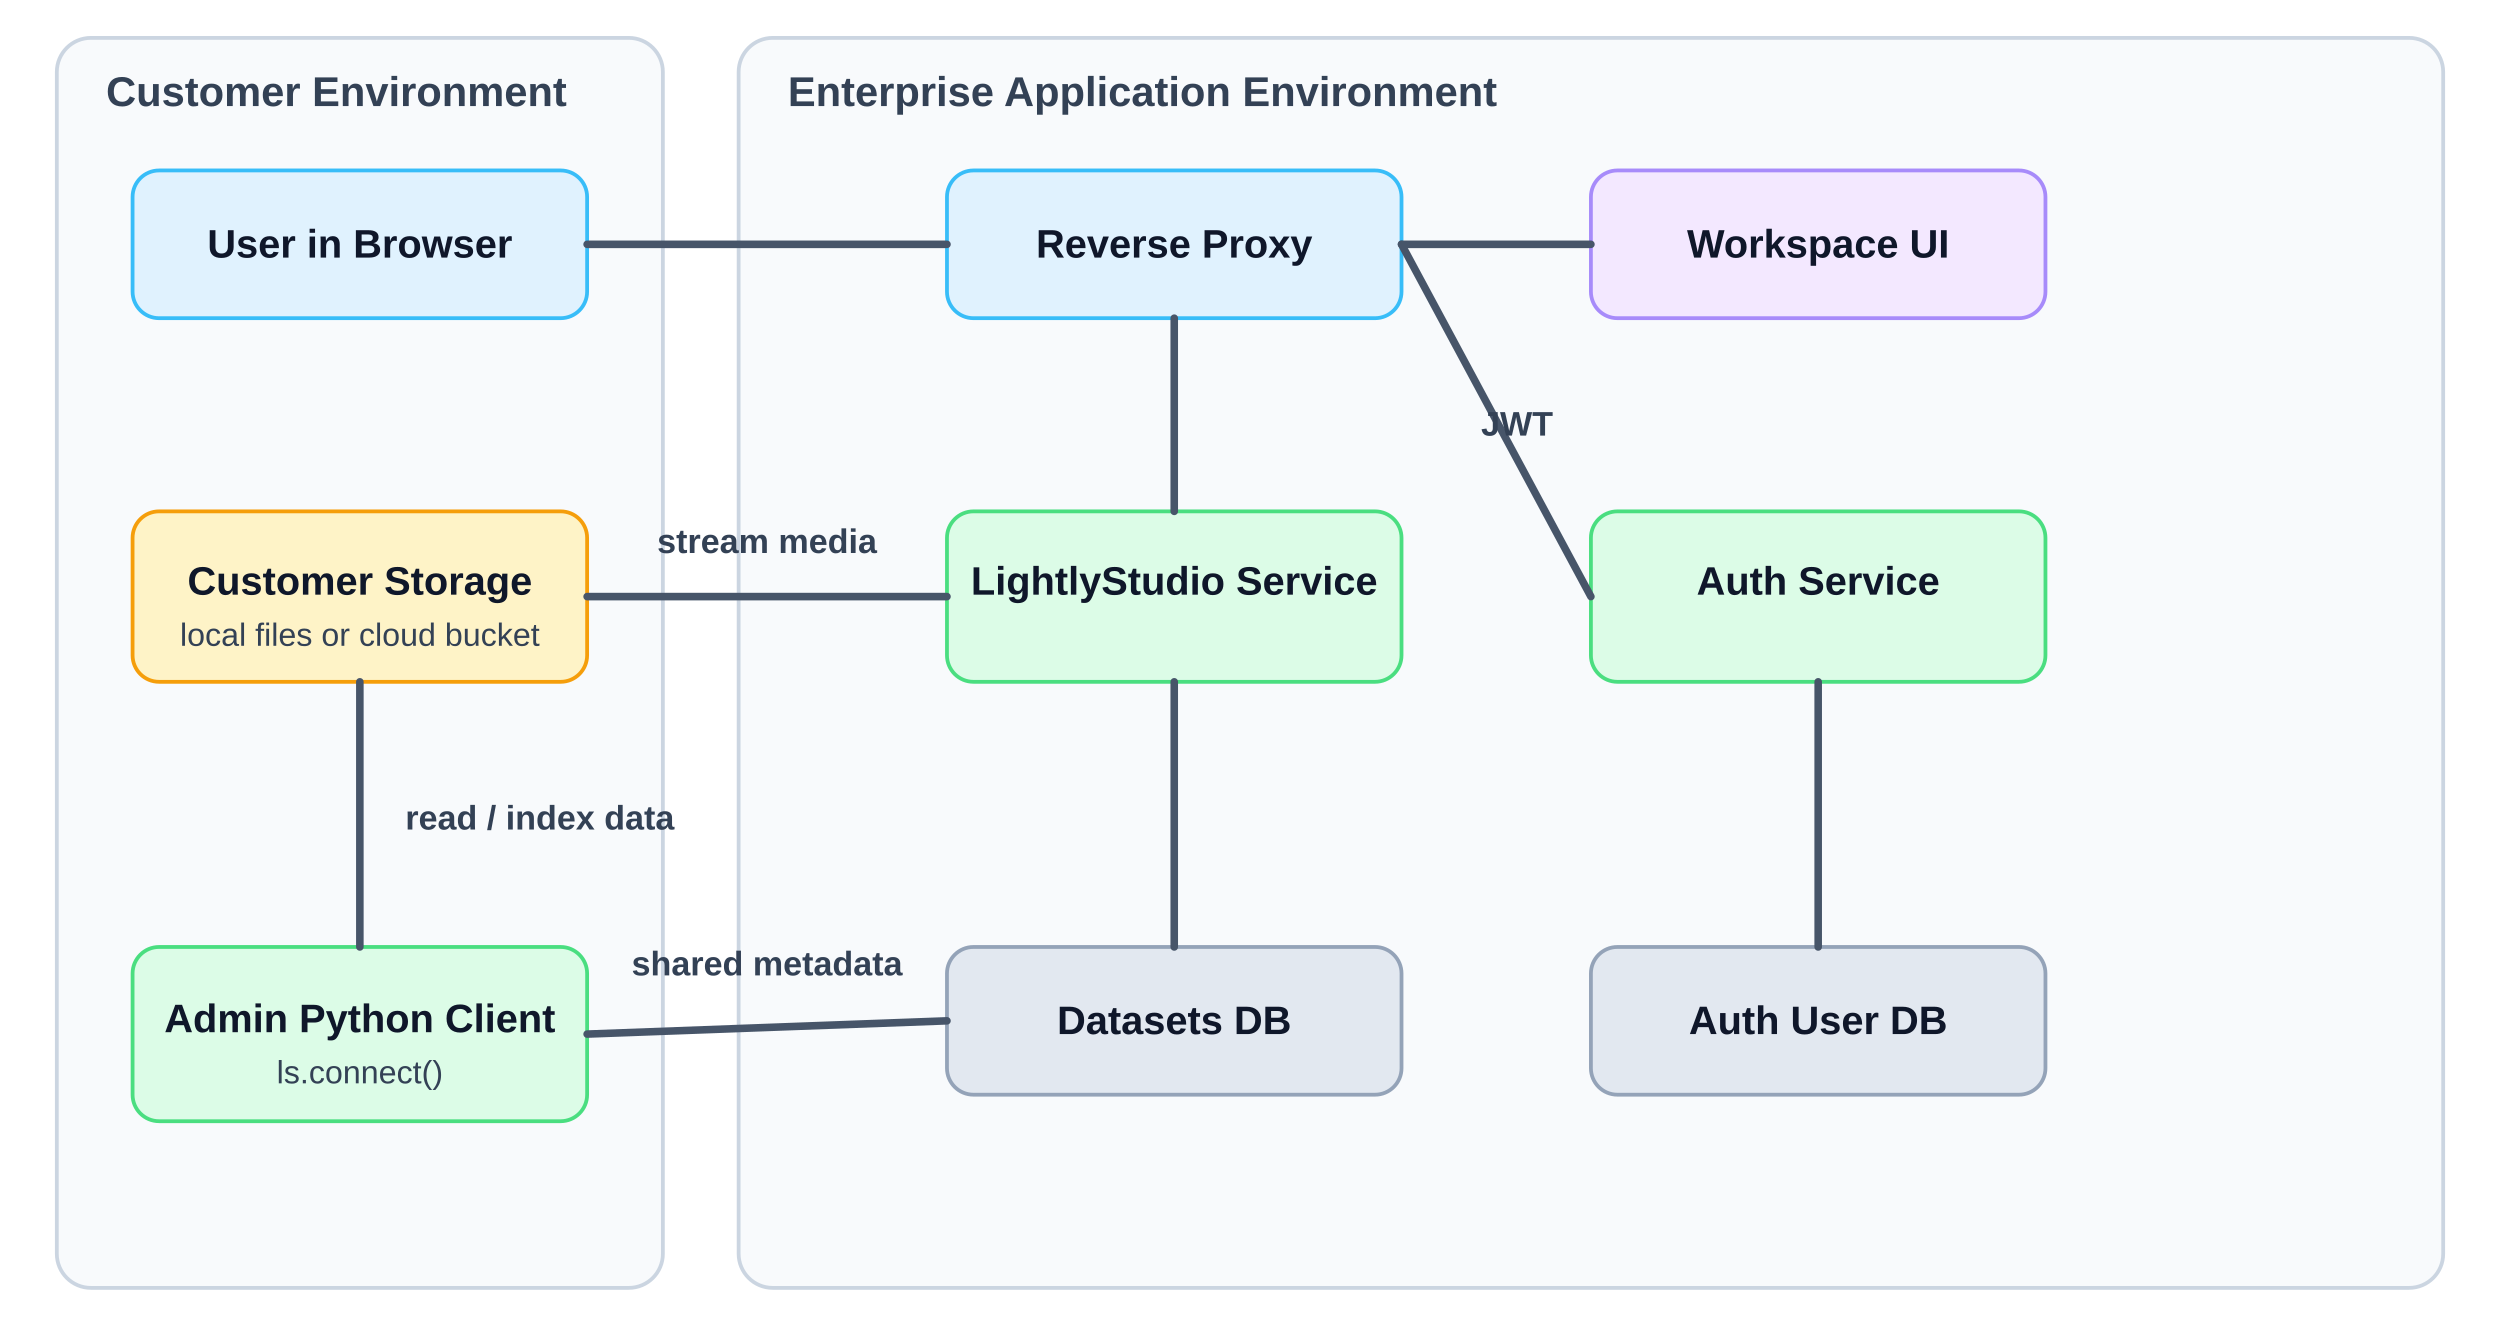
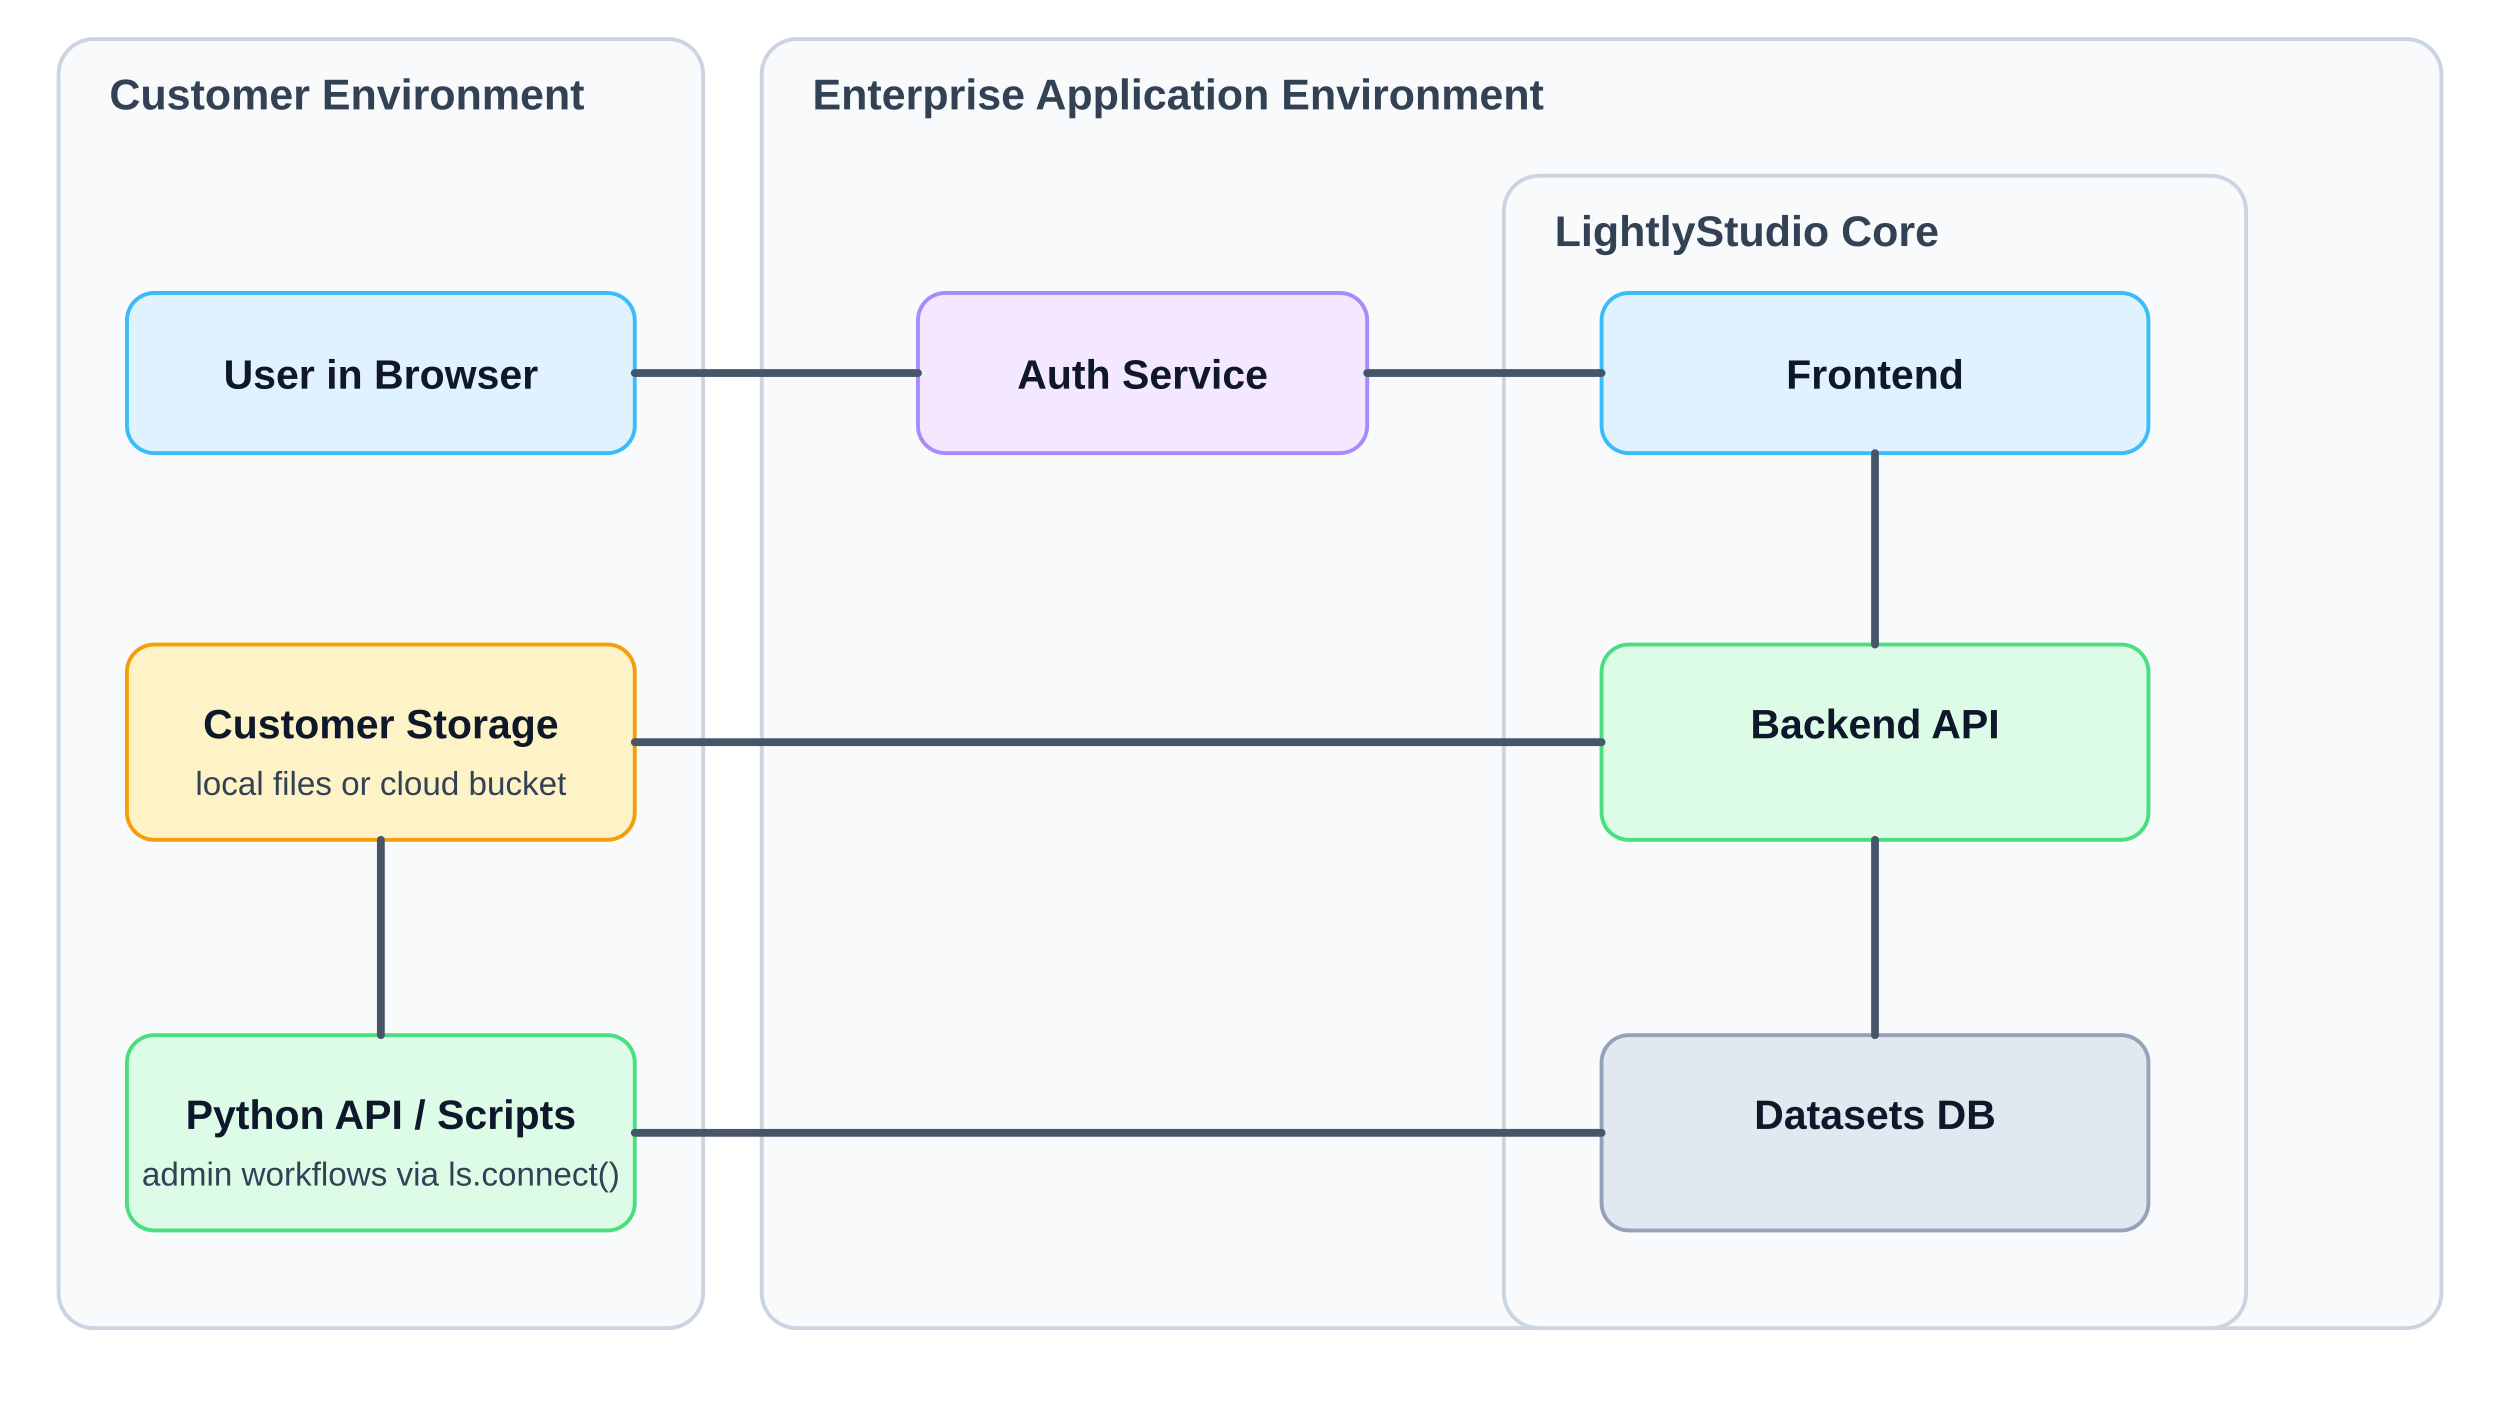
- <svg xmlns="http://www.w3.org/2000/svg" viewBox="0 0 1320 700" role="img" aria-labelledby="title desc">
+ <svg xmlns="http://www.w3.org/2000/svg" viewBox="0 0 1280 720" role="img" aria-labelledby="title desc">
  <defs>
    <style>
      .panel { fill: #f8fafc; stroke: #cbd5e1; stroke-width: 2; rx: 18; ry: 18; }
      .node-blue { fill: #e0f2fe; stroke: #38bdf8; stroke-width: 2; rx: 14; ry: 14; }
      .node-green { fill: #dcfce7; stroke: #4ade80; stroke-width: 2; rx: 14; ry: 14; }
      .node-violet { fill: #f3e8ff; stroke: #a78bfa; stroke-width: 2; rx: 14; ry: 14; }
      .node-slate { fill: #e2e8f0; stroke: #94a3b8; stroke-width: 2; rx: 14; ry: 14; }
      .node-gold { fill: #fef3c7; stroke: #f59e0b; stroke-width: 2; rx: 14; ry: 14; }
      .panel-title { fill: #334155; font-family: Arial, sans-serif; font-size: 22px; font-weight: 700; }
      .label { fill: #0f172a; font-family: Arial, sans-serif; font-size: 21px; font-weight: 700; }
      .small { fill: #334155; font-family: Arial, sans-serif; font-size: 17px; }
      .edge-label { fill: #334155; font-family: Arial, sans-serif; font-size: 18px; font-weight: 700; }
    </style>
  </defs>
-   <rect class="panel" x="30" y="20" width="320" height="660" />
+   <rect class="panel" x="30" y="20" width="330" height="660" />
  <text class="panel-title" x="56" y="56">Customer Environment</text>
-   <rect class="node-blue" x="70" y="90" width="240" height="78" />
-   <text class="label" x="190" y="136" text-anchor="middle">User in Browser</text>
-   <rect class="node-gold" x="70" y="270" width="240" height="90" />
-   <text class="label" x="190" y="314" text-anchor="middle">Customer Storage</text>
-   <text class="small" x="190" y="341" text-anchor="middle">local files or cloud bucket</text>
-   <rect class="node-green" x="70" y="500" width="240" height="92" />
-   <text class="label" x="190" y="545" text-anchor="middle">Admin Python Client</text>
-   <text class="small" x="190" y="572" text-anchor="middle">ls.connect()</text>
-   <rect class="panel" x="390" y="20" width="900" height="660" />
+   <rect class="node-blue" x="65" y="150" width="260" height="82" />
+   <text class="label" x="195" y="199" text-anchor="middle">User in Browser</text>
+   <rect class="node-gold" x="65" y="330" width="260" height="100" />
+   <text class="label" x="195" y="378" text-anchor="middle">Customer Storage</text>
+   <text class="small" x="195" y="407" text-anchor="middle">local files or cloud bucket</text>
+   <rect class="node-green" x="65" y="530" width="260" height="100" />
+   <text class="label" x="195" y="578" text-anchor="middle">Python API / Scripts</text>
+   <text class="small" x="195" y="607" text-anchor="middle">admin workflows via ls.connect()</text>
+   <rect class="panel" x="390" y="20" width="860" height="660" />
  <text class="panel-title" x="416" y="56">Enterprise Application Environment</text>
-   <rect class="node-blue" x="500" y="90" width="240" height="78" />
-   <text class="label" x="620" y="136" text-anchor="middle">Reverse Proxy</text>
-   <rect class="node-violet" x="840" y="90" width="240" height="78" />
-   <text class="label" x="960" y="136" text-anchor="middle">Workspace UI</text>
-   <rect class="node-green" x="500" y="270" width="240" height="90" />
-   <text class="label" x="620" y="314" text-anchor="middle">LightlyStudio Service</text>
-   <rect class="node-green" x="840" y="270" width="240" height="90" />
-   <text class="label" x="960" y="314" text-anchor="middle">Auth Service</text>
-   <rect class="node-slate" x="500" y="500" width="240" height="78" />
-   <text class="label" x="620" y="546" text-anchor="middle">Datasets DB</text>
-   <rect class="node-slate" x="840" y="500" width="240" height="78" />
-   <text class="label" x="960" y="546" text-anchor="middle">Auth User DB</text>
-   <line x1="310" y1="129" x2="500" y2="129" stroke="#475569" stroke-width="4" stroke-linecap="round" />
-   <line x1="740" y1="129" x2="840" y2="129" stroke="#475569" stroke-width="4" stroke-linecap="round" />
-   <line x1="620" y1="168" x2="620" y2="270" stroke="#475569" stroke-width="4" stroke-linecap="round" />
-   <line x1="740" y1="129" x2="840" y2="315" stroke="#475569" stroke-width="4" stroke-linecap="round" />
-   <text class="edge-label" x="782" y="230">JWT</text>
-   <line x1="620" y1="360" x2="620" y2="500" stroke="#475569" stroke-width="4" stroke-linecap="round" />
-   <line x1="960" y1="360" x2="960" y2="500" stroke="#475569" stroke-width="4" stroke-linecap="round" />
-   <line x1="500" y1="315" x2="310" y2="315" stroke="#475569" stroke-width="4" stroke-linecap="round" />
-   <text class="edge-label" x="405" y="292" text-anchor="middle">stream media</text>
-   <line x1="190" y1="500" x2="190" y2="360" stroke="#475569" stroke-width="4" stroke-linecap="round" />
-   <text class="edge-label" x="214" y="438">read / index data</text>
-   <line x1="310" y1="546" x2="500" y2="539" stroke="#475569" stroke-width="4" stroke-linecap="round" />
-   <text class="edge-label" x="405" y="515" text-anchor="middle">shared metadata</text>
+   <rect class="panel" x="770" y="90" width="380" height="590" />
+   <text class="panel-title" x="796" y="126">LightlyStudio Core</text>
+   <rect class="node-violet" x="470" y="150" width="230" height="82" />
+   <text class="label" x="585" y="199" text-anchor="middle">Auth Service</text>
+   <rect class="node-blue" x="820" y="150" width="280" height="82" />
+   <text class="label" x="960" y="199" text-anchor="middle">Frontend</text>
+   <rect class="node-green" x="820" y="330" width="280" height="100" />
+   <text class="label" x="960" y="378" text-anchor="middle">Backend API</text>
+   <rect class="node-slate" x="820" y="530" width="280" height="100" />
+   <text class="label" x="960" y="578" text-anchor="middle">Datasets DB</text>
+   <line x1="325" y1="191" x2="470" y2="191" stroke="#475569" stroke-width="4" stroke-linecap="round" />
+   <line x1="700" y1="191" x2="820" y2="191" stroke="#475569" stroke-width="4" stroke-linecap="round" />
+   <line x1="960" y1="232" x2="960" y2="330" stroke="#475569" stroke-width="4" stroke-linecap="round" />
+   <line x1="960" y1="430" x2="960" y2="530" stroke="#475569" stroke-width="4" stroke-linecap="round" />
+   <line x1="820" y1="380" x2="325" y2="380" stroke="#475569" stroke-width="4" stroke-linecap="round" />
+   <line x1="195" y1="530" x2="195" y2="430" stroke="#475569" stroke-width="4" stroke-linecap="round" />
+   <line x1="325" y1="580" x2="820" y2="580" stroke="#475569" stroke-width="4" stroke-linecap="round" />
</svg>
